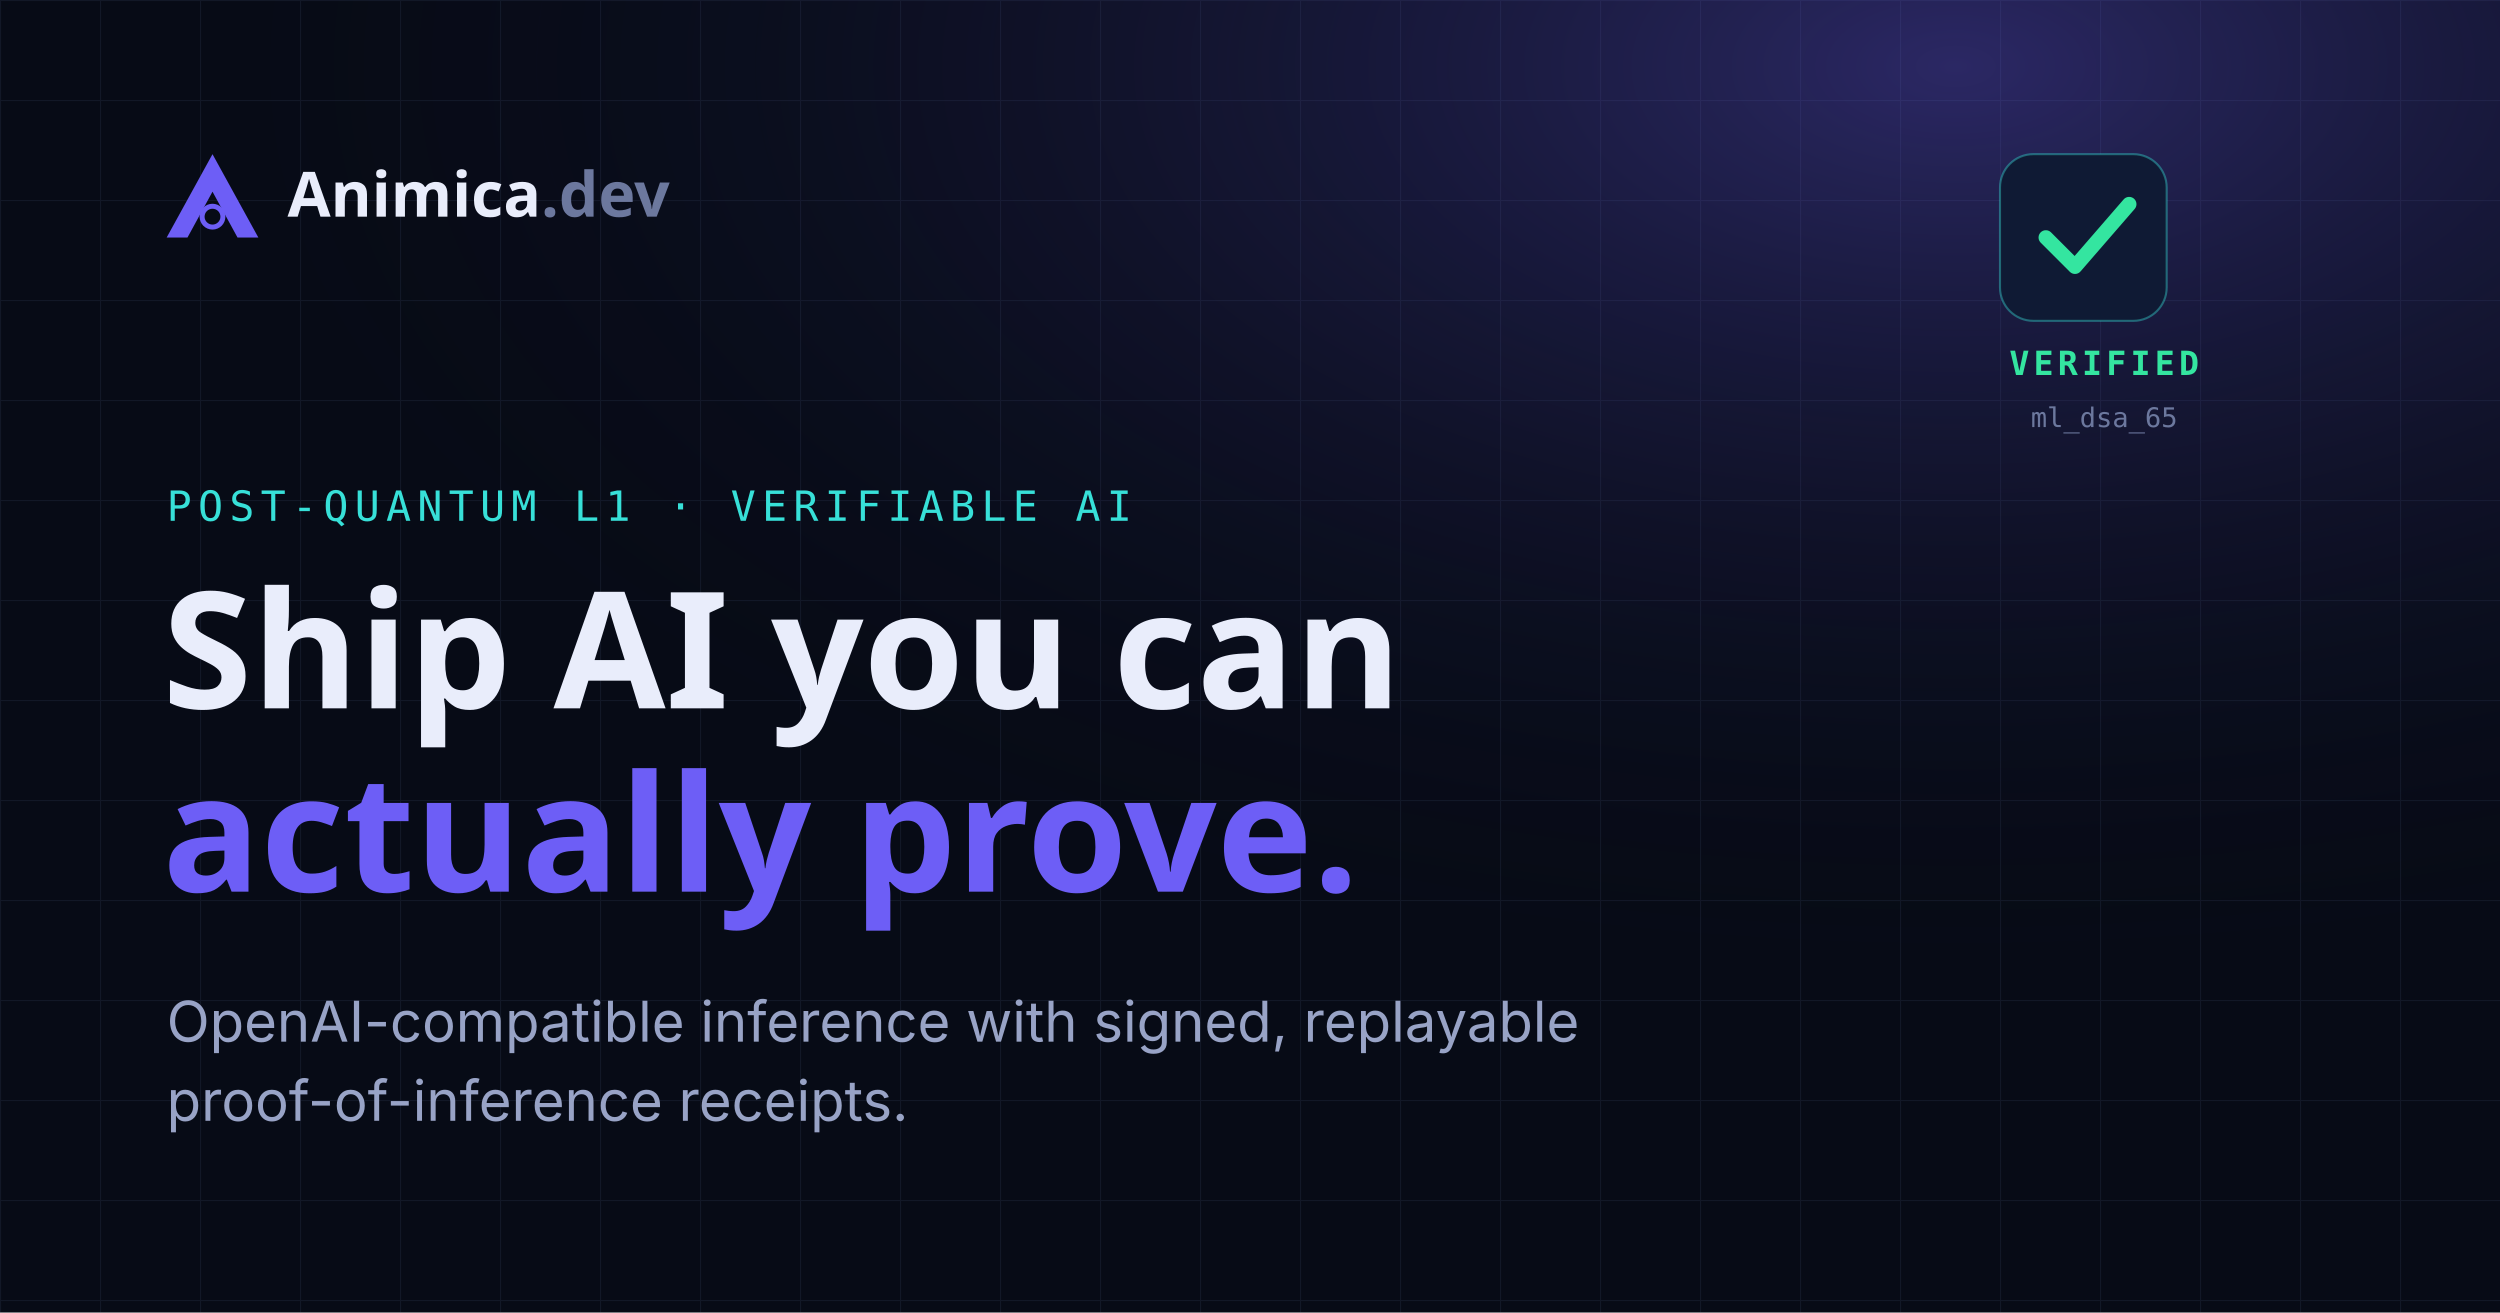
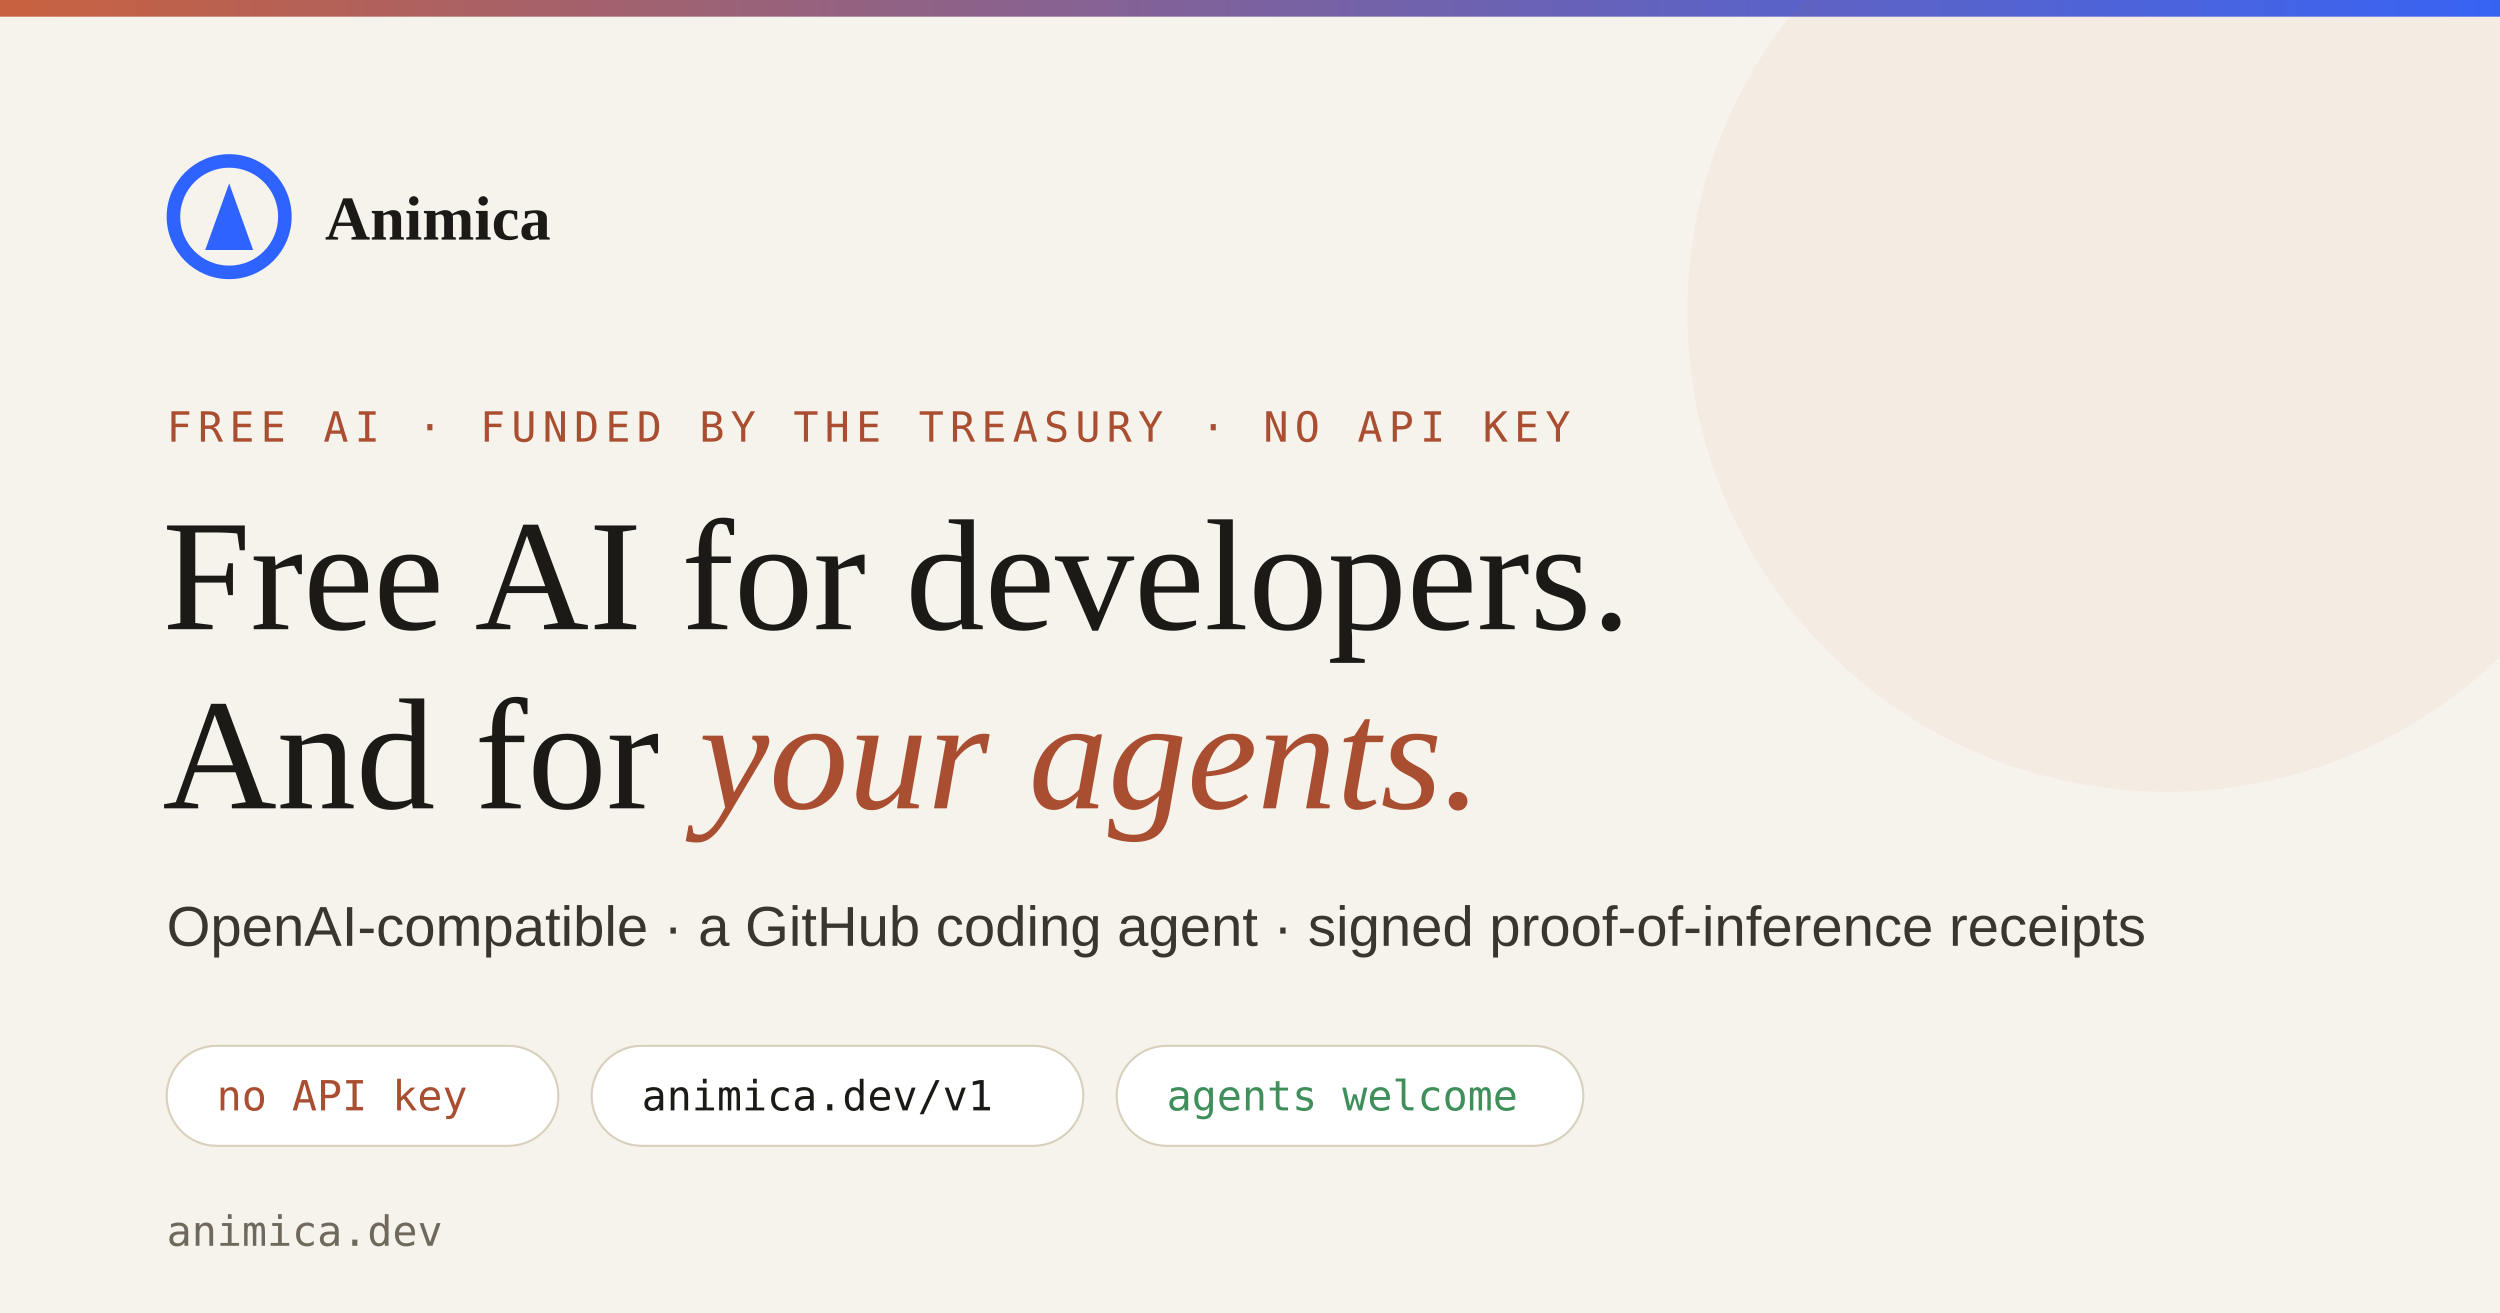
<svg xmlns="http://www.w3.org/2000/svg" width="1200" height="630" viewBox="0 0 1200 630">
  <defs>
-     <linearGradient id="beam" x1="0" y1="0" x2="1200" y2="630">
-       <stop stop-color="#6d5ef6" />
-       <stop offset="0.5" stop-color="#4aa8ff" />
-       <stop offset="1" stop-color="#37e0d8" />
+     <linearGradient id="edge" x1="0" y1="0" x2="1200" y2="0" gradientUnits="userSpaceOnUse">
+       <stop stop-color="#c8613f" />
+       <stop offset="1" stop-color="#2E63FF" />
    </linearGradient>
-     <radialGradient id="glow" cx="0.78" cy="0.05" r="0.7">
-       <stop stop-color="#6d5ef6" stop-opacity="0.35" />
-       <stop offset="1" stop-color="#070b16" stop-opacity="0" />
-     </radialGradient>
-     <pattern id="grid" width="48" height="48" patternUnits="userSpaceOnUse">
-       <path d="M48 0H0V48" fill="none" stroke="#8ca0dc" stroke-opacity="0.09" stroke-width="1" />
-     </pattern>
  </defs>
-   <rect width="1200" height="630" fill="#070b16" />
-   <rect width="1200" height="630" fill="url(#grid)" />
-   <rect width="1200" height="630" fill="url(#glow)" />
+   <rect width="1200" height="630" fill="#f6f3ec" />
+   <rect x="0" y="0" width="1200" height="8" fill="url(#edge)" />
+   <circle cx="1040" cy="150" r="230" fill="#c8613f" opacity="0.06" />
  <g transform="translate(80,74)">
-     <path d="M22 0 0 40h10l12-22 12 22h10L22 0Z" fill="url(#beam)" />
-     <circle cx="22" cy="30" r="5" fill="#070b16" stroke="url(#beam)" stroke-width="2.4" />
-     <text x="58" y="30" font-family="'Space Grotesk',sans-serif" font-size="30" font-weight="600" fill="#e9edfb">Animica<tspan fill="#6c789e">.dev</tspan>
-     </text>
+     <circle cx="30" cy="30" r="30" fill="#2E63FF" />
+     <circle cx="30" cy="30" r="23.5" fill="#f6f3ec" />
+     <path d="M30 14 L18.5 46 H41.5 L30 14 Z" fill="#2E63FF" />
+     <rect x="23.5" y="38" width="13" height="4.5" rx="2.25" fill="#2E63FF" />
+     <text x="76" y="41" font-family="Georgia, 'Times New Roman', serif" font-size="30" font-weight="600" fill="#1c1a17">Animica</text>
  </g>
-   <text x="80" y="250" font-family="'JetBrains Mono',monospace" font-size="20" letter-spacing="3" fill="#37e0d8">POST-QUANTUM L1 · VERIFIABLE AI</text>
-   <text x="78" y="340" font-family="'Space Grotesk',sans-serif" font-size="78" font-weight="700" fill="#e9edfb">Ship AI you can</text>
-   <text x="78" y="428" font-family="'Space Grotesk',sans-serif" font-size="78" font-weight="700" fill="url(#beam)">actually prove.</text>
-   <text x="80" y="500" font-family="'Inter',sans-serif" font-size="27" fill="#98a3c6">OpenAI-compatible inference with signed, replayable</text>
-   <text x="80" y="538" font-family="'Inter',sans-serif" font-size="27" fill="#98a3c6">proof-of-inference receipts.</text>
-   <g transform="translate(1000,74)">
-     <rect x="-40" y="0" width="80" height="80" rx="16" fill="#0f1a34" stroke="#37e0d8" stroke-opacity="0.4" />
-     <path d="M-18 40l14 14 26-30" fill="none" stroke="#34e5a0" stroke-width="7" stroke-linecap="round" stroke-linejoin="round" />
+   <text x="80" y="212" font-family="'DejaVu Sans Mono', monospace" font-size="20" letter-spacing="3" fill="#a94e30">FREE AI · FUNDED BY THE TREASURY · NO API KEY</text>
+   <text x="78" y="302" font-family="Georgia, 'Times New Roman', serif" font-size="76" font-weight="500" fill="#1c1a17">Free AI for developers.</text>
+   <text x="78" y="388" font-family="Georgia, 'Times New Roman', serif" font-size="76" font-weight="500" fill="#1c1a17">And for <tspan font-style="italic" fill="#a94e30">your agents.</tspan>
+   </text>
+   <text x="80" y="454" font-family="Arial, Helvetica, sans-serif" font-size="27" fill="#3a352d">OpenAI-compatible · a GitHub coding agent · signed proof-of-inference receipts</text>
+   <g font-family="'DejaVu Sans Mono', monospace" font-size="20">
+     <rect x="80" y="502" width="188" height="48" rx="24" fill="#ffffff" stroke="#d8cfbc" />
+     <text x="104" y="533" fill="#a94e30">no API key</text>
+     <rect x="284" y="502" width="236" height="48" rx="24" fill="#ffffff" stroke="#d8cfbc" />
+     <text x="308" y="533" fill="#1c1a17">animica.dev/v1</text>
+     <rect x="536" y="502" width="224" height="48" rx="24" fill="#ffffff" stroke="#d8cfbc" />
+     <text x="560" y="533" fill="#3f8f5b">agents welcome</text>
  </g>
-   <text x="1010" y="180" text-anchor="middle" font-family="'JetBrains Mono',monospace" font-size="16" font-weight="700" letter-spacing="2" fill="#34e5a0">VERIFIED</text>
-   <text x="1010" y="205" text-anchor="middle" font-family="'JetBrains Mono',monospace" font-size="13" fill="#6c789e">ml_dsa_65</text>
+   <text x="80" y="598" font-family="'DejaVu Sans Mono', monospace" font-size="20" fill="#6f685c">animica.dev</text>
</svg>
